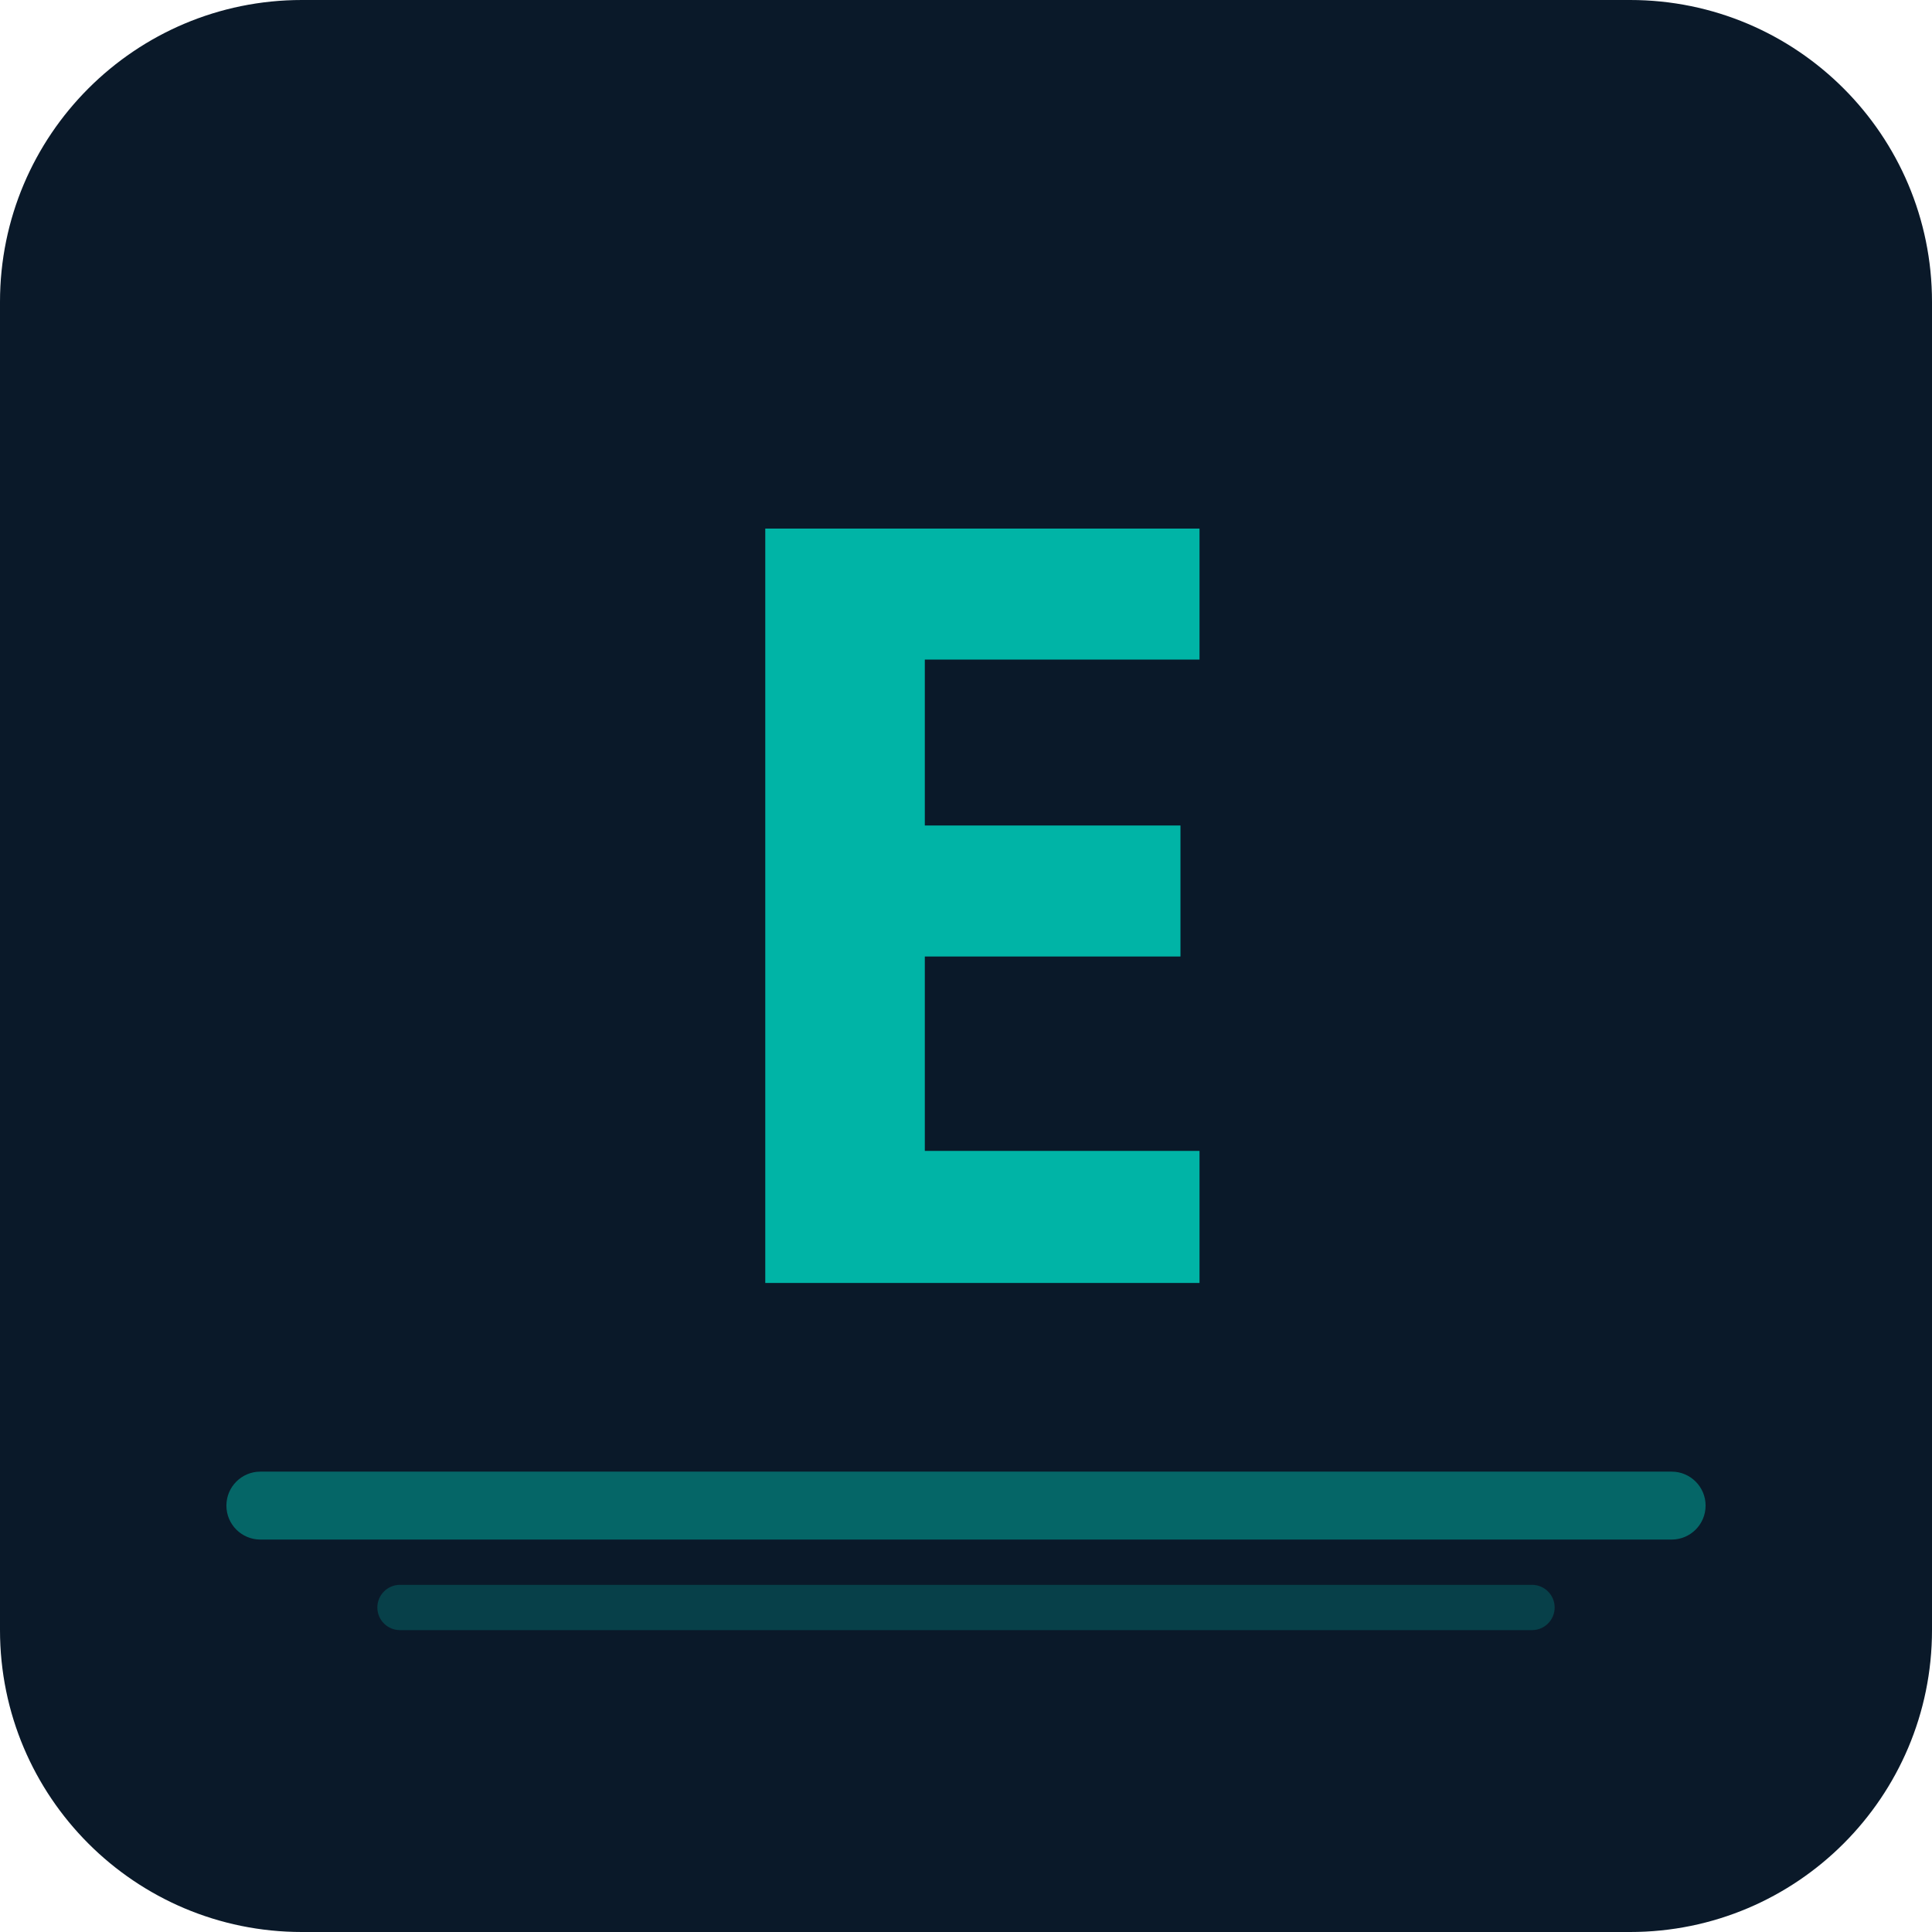
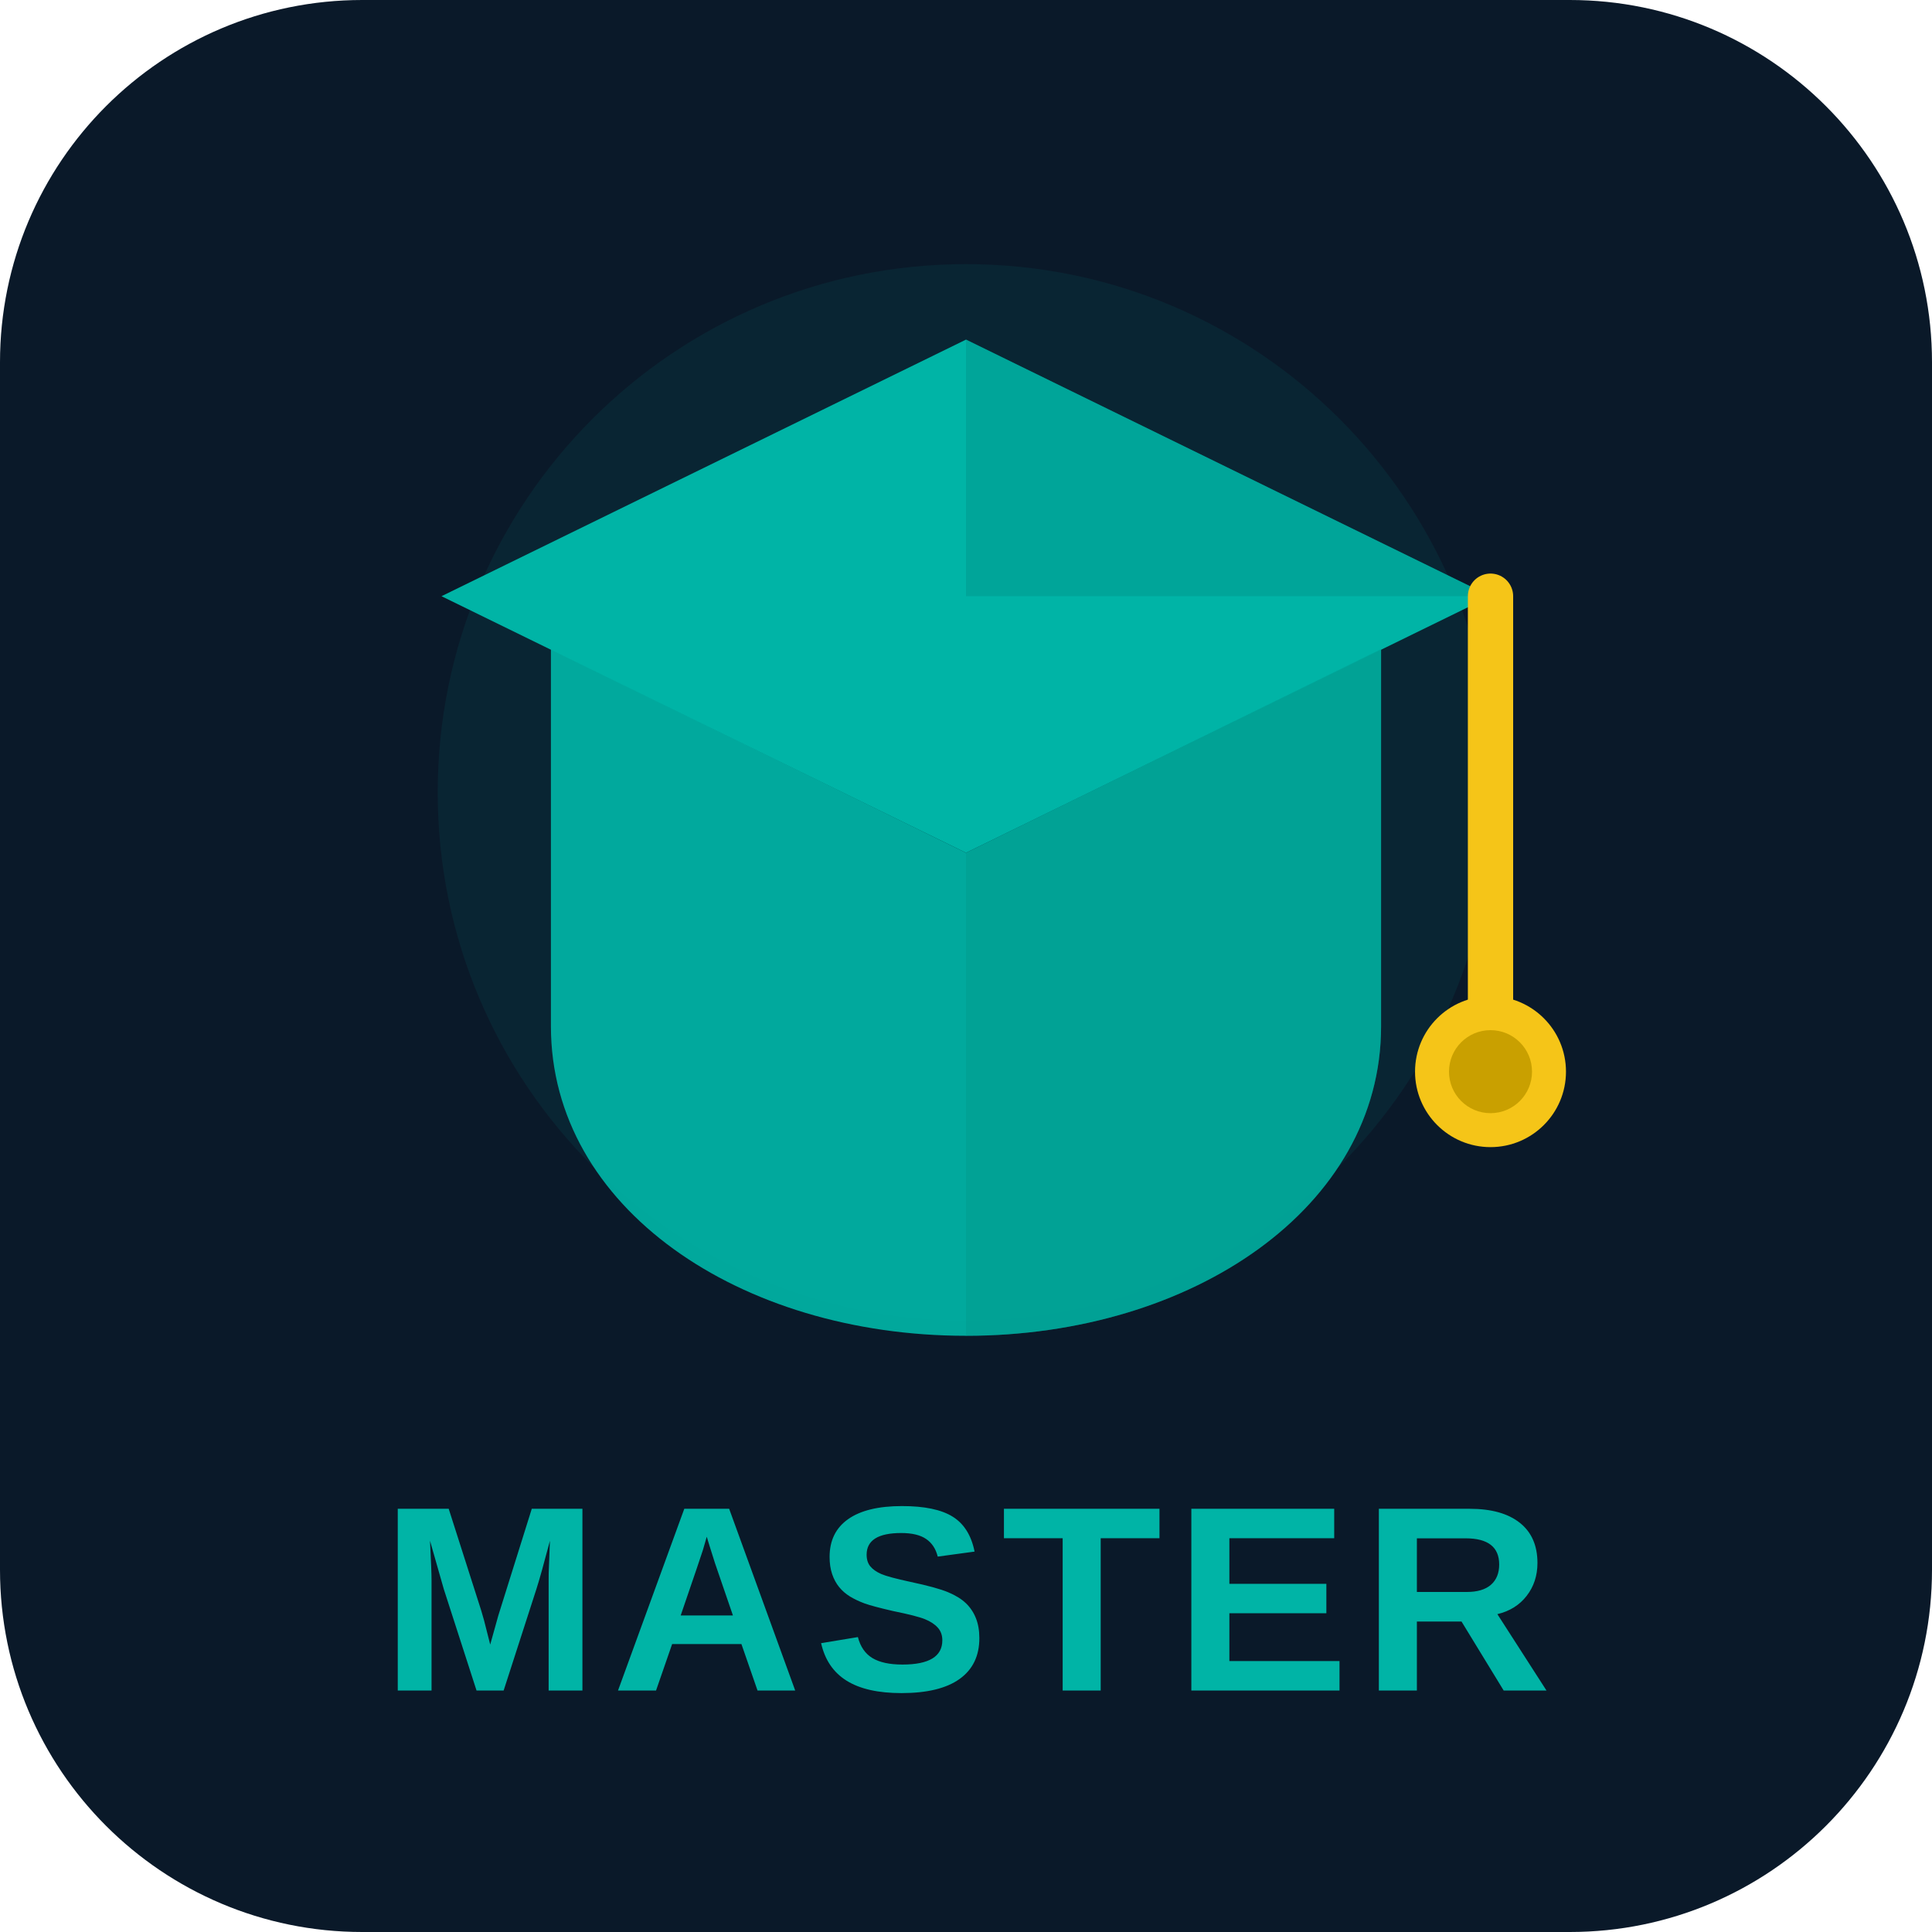
- <svg xmlns="http://www.w3.org/2000/svg" viewBox="0 0 512 512">
-   <rect width="512" height="512" rx="80" fill="#0a1929" />
-   <text x="256" y="340" font-family="Arial Black, sans-serif" font-size="280" font-weight="900" fill="#00b4a6" text-anchor="middle">E</text>
-   <rect x="60" y="390" width="392" height="18" rx="9" fill="#00b4a6" opacity="0.5" />
-   <rect x="100" y="420" width="312" height="12" rx="6" fill="#00b4a6" opacity="0.25" />
+ <svg xmlns="http://www.w3.org/2000/svg" viewBox="0 0 512 512" fill="none">
+   <rect width="512" height="512" rx="96" fill="#0a1929" />
+   <circle cx="256" cy="210" r="140" fill="#00b4a6" opacity="0.08" />
+   <polygon points="256,90 395,158 256,226 117,158" fill="#00b4a6" />
+   <polygon points="256,90 395,158 256,158" fill="#008f84" opacity="0.4" />
+   <path d="M146,172 L146,272 C146,320 196,354 256,354 C316,354 366,320 366,272 L366,172 L256,226 Z" fill="#00b4a6" opacity="0.92" />
+   <path d="M256,226 L366,172 L366,272 C366,320 316,354 256,354 Z" fill="#008f84" opacity="0.3" />
+   <line x1="395" y1="158" x2="395" y2="268" stroke="#f5c518" stroke-width="12" stroke-linecap="round" />
+   <circle cx="395" cy="284" r="20" fill="#f5c518" />
+   <circle cx="395" cy="284" r="11" fill="#c9a000" />
+   <text x="256" y="448" text-anchor="middle" font-family="Arial Black, Arial, sans-serif" font-weight="900" font-size="70" fill="#00b4a6" letter-spacing="3">MASTER</text>
</svg>
